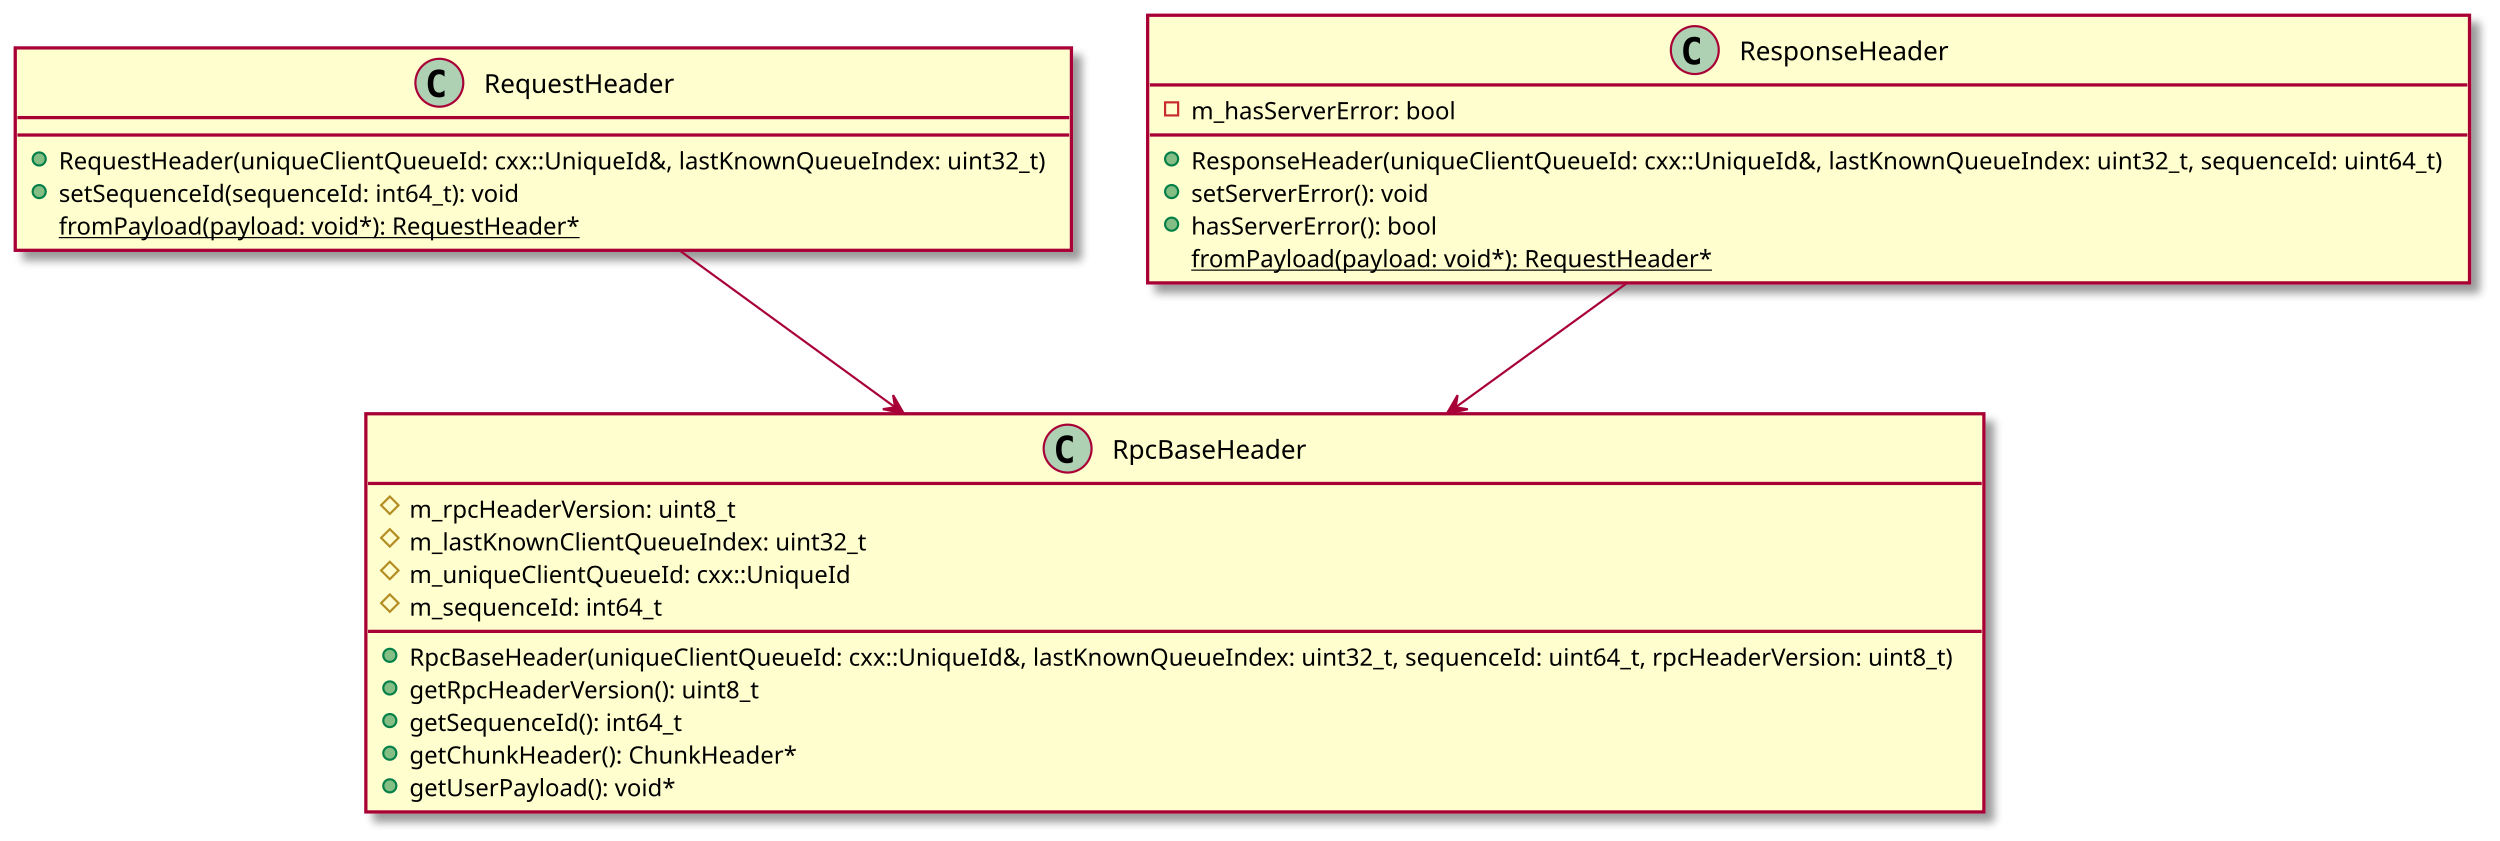
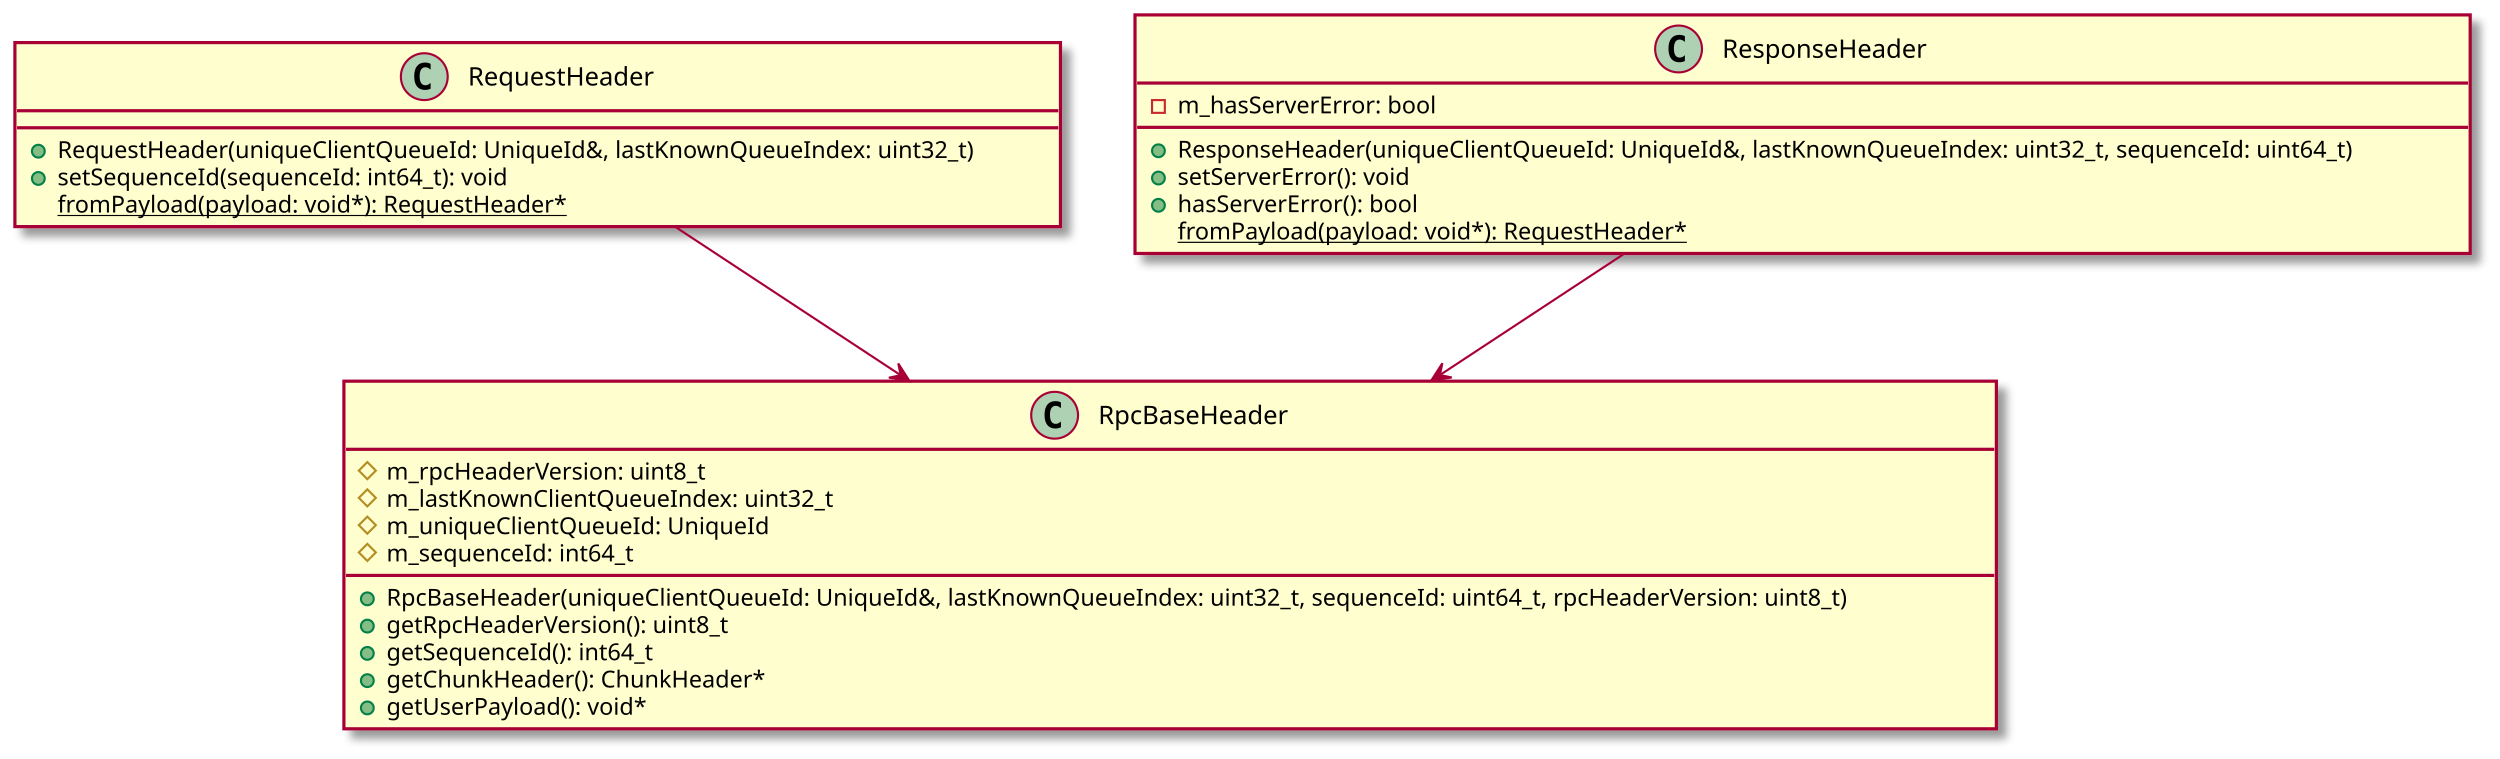
- <svg xmlns="http://www.w3.org/2000/svg" contentScriptType="application/ecmascript" contentStyleType="text/css" height="386px" preserveAspectRatio="none" style="width:1148px;height:386px;background:#EEEBDC;" version="1.1" viewBox="0 0 1148 386" width="1148px" zoomAndPan="magnify">
+ <svg xmlns="http://www.w3.org/2000/svg" contentScriptType="application/ecmascript" contentStyleType="text/css" height="356px" preserveAspectRatio="none" style="width:1174px;height:356px;background:#EEEBDC;" version="1.1" viewBox="0 0 1174 356" width="1174px" zoomAndPan="magnify">
  <defs>
-     <filter height="300%" id="f7dqw4qvvncgl" width="300%" x="-1" y="-1">
+     <filter height="300%" id="fpmlpsh2p28zp" width="300%" x="-1" y="-1">
      <feGaussianBlur result="blurOut" stdDeviation="2.0" />
      <feColorMatrix in="blurOut" result="blurOut2" type="matrix" values="0 0 0 0 0 0 0 0 0 0 0 0 0 0 0 0 0 0 .4 0" />
      <feOffset dx="4.0" dy="4.0" in="blurOut2" result="blurOut3" />
      <feBlend in="SourceGraphic" in2="blurOut3" mode="normal" />
    </filter>
  </defs>
  <g>
-     <rect codeLine="2" fill="#FEFECE" filter="url(#f7dqw4qvvncgl)" height="182.837" id="RpcBaseHeader" style="stroke:#A80036;stroke-width:1.5;" width="743" x="168" y="190" />
-     <ellipse cx="490.25" cy="206" fill="#ADD1B2" rx="11" ry="11" style="stroke:#A80036;stroke-width:1.0;" />
-     <path d="M490.047,212.734 Q487.562,212.734 486.234,211.094 Q484.922,209.422 484.922,206.312 Q484.922,203.188 486.234,201.531 Q487.562,199.875 490.047,199.875 Q490.766,199.875 491.422,200.031 Q492.062,200.188 492.625,200.484 L492.625,203.203 Q492.266,202.859 491.969,202.672 Q491.672,202.469 491.406,202.344 Q491.094,202.203 490.781,202.141 Q490.484,202.078 490.172,202.078 Q488.844,202.078 488.156,203.141 Q487.469,204.234 487.469,206.312 Q487.469,208.406 488.156,209.469 Q488.844,210.547 490.172,210.547 Q490.812,210.547 491.406,210.266 Q491.703,210.141 491.984,209.953 Q492.281,209.75 492.625,209.422 L492.625,212.141 Q492.047,212.438 491.406,212.594 Q490.781,212.734 490.047,212.734 Z " fill="#000000" />
-     <text fill="#000000" font-family="sans-serif" font-size="12" lengthAdjust="spacing" textLength="90" x="510.75" y="210.656">RpcBaseHeader</text>
-     <line style="stroke:#A80036;stroke-width:1.5;" x1="169" x2="910" y1="222" y2="222" />
-     <polygon fill="none" points="179,228,183,232,179,236,175,232" style="stroke:#B38D22;stroke-width:1.0;" />
-     <text fill="#000000" font-family="sans-serif" font-size="11" lengthAdjust="spacing" textLength="152" x="188" y="237.759">m_rpcHeaderVersion: uint8_t</text>
-     <polygon fill="none" points="179,242.982,183,246.982,179,250.982,175,246.982" style="stroke:#B38D22;stroke-width:1.0;" />
-     <text fill="#000000" font-family="sans-serif" font-size="11" lengthAdjust="spacing" textLength="213" x="188" y="252.741">m_lastKnownClientQueueIndex: uint32_t</text>
-     <polygon fill="none" points="179,257.964,183,261.964,179,265.964,175,261.964" style="stroke:#B38D22;stroke-width:1.0;" />
-     <text fill="#000000" font-family="sans-serif" font-size="11" lengthAdjust="spacing" textLength="206" x="188" y="267.723">m_uniqueClientQueueId: cxx::UniqueId</text>
-     <polygon fill="none" points="179,272.946,183,276.946,179,280.946,175,276.946" style="stroke:#B38D22;stroke-width:1.0;" />
-     <text fill="#000000" font-family="sans-serif" font-size="11" lengthAdjust="spacing" textLength="116" x="188" y="282.705">m_sequenceId: int64_t</text>
-     <line style="stroke:#A80036;stroke-width:1.5;" x1="169" x2="910" y1="289.928" y2="289.928" />
-     <ellipse cx="179" cy="300.928" fill="#84BE84" rx="3" ry="3" style="stroke:#038048;stroke-width:1.0;" />
-     <text fill="#000000" font-family="sans-serif" font-size="11" lengthAdjust="spacing" textLength="717" x="188" y="305.687">RpcBaseHeader(uniqueClientQueueId: cxx::UniqueId&amp;, lastKnownQueueIndex: uint32_t, sequenceId: uint64_t, rpcHeaderVersion: uint8_t)</text>
-     <ellipse cx="179" cy="315.909" fill="#84BE84" rx="3" ry="3" style="stroke:#038048;stroke-width:1.0;" />
-     <text fill="#000000" font-family="sans-serif" font-size="11" lengthAdjust="spacing" textLength="162" x="188" y="320.668">getRpcHeaderVersion(): uint8_t</text>
-     <ellipse cx="179" cy="330.891" fill="#84BE84" rx="3" ry="3" style="stroke:#038048;stroke-width:1.0;" />
-     <text fill="#000000" font-family="sans-serif" font-size="11" lengthAdjust="spacing" textLength="125" x="188" y="335.65">getSequenceId(): int64_t</text>
-     <ellipse cx="179" cy="345.873" fill="#84BE84" rx="3" ry="3" style="stroke:#038048;stroke-width:1.0;" />
-     <text fill="#000000" font-family="sans-serif" font-size="11" lengthAdjust="spacing" textLength="179" x="188" y="350.632">getChunkHeader(): ChunkHeader*</text>
-     <ellipse cx="179" cy="360.855" fill="#84BE84" rx="3" ry="3" style="stroke:#038048;stroke-width:1.0;" />
-     <text fill="#000000" font-family="sans-serif" font-size="11" lengthAdjust="spacing" textLength="124" x="188" y="365.614">getUserPayload(): void*</text>
-     <rect codeLine="14" fill="#FEFECE" filter="url(#f7dqw4qvvncgl)" height="92.946" id="RequestHeader" style="stroke:#A80036;stroke-width:1.5;" width="485" x="7" y="22" />
-     <ellipse cx="201.75" cy="38" fill="#ADD1B2" rx="11" ry="11" style="stroke:#A80036;stroke-width:1.0;" />
-     <path d="M201.547,44.734 Q199.062,44.734 197.734,43.094 Q196.422,41.422 196.422,38.312 Q196.422,35.188 197.734,33.531 Q199.062,31.875 201.547,31.875 Q202.266,31.875 202.922,32.031 Q203.562,32.188 204.125,32.484 L204.125,35.203 Q203.766,34.859 203.469,34.672 Q203.172,34.469 202.906,34.344 Q202.594,34.203 202.281,34.141 Q201.984,34.078 201.672,34.078 Q200.344,34.078 199.656,35.141 Q198.969,36.234 198.969,38.312 Q198.969,40.406 199.656,41.469 Q200.344,42.547 201.672,42.547 Q202.312,42.547 202.906,42.266 Q203.203,42.141 203.484,41.953 Q203.781,41.75 204.125,41.422 L204.125,44.141 Q203.547,44.438 202.906,44.594 Q202.281,44.734 201.547,44.734 Z " fill="#000000" />
-     <text fill="#000000" font-family="sans-serif" font-size="12" lengthAdjust="spacing" textLength="87" x="222.25" y="42.656">RequestHeader</text>
-     <line style="stroke:#A80036;stroke-width:1.5;" x1="8" x2="491" y1="54" y2="54" />
-     <line style="stroke:#A80036;stroke-width:1.5;" x1="8" x2="491" y1="62" y2="62" />
-     <ellipse cx="18" cy="73" fill="#84BE84" rx="3" ry="3" style="stroke:#038048;stroke-width:1.0;" />
-     <text fill="#000000" font-family="sans-serif" font-size="11" lengthAdjust="spacing" textLength="459" x="27" y="77.759">RequestHeader(uniqueClientQueueId: cxx::UniqueId&amp;, lastKnownQueueIndex: uint32_t)</text>
-     <ellipse cx="18" cy="87.982" fill="#84BE84" rx="3" ry="3" style="stroke:#038048;stroke-width:1.0;" />
-     <text fill="#000000" font-family="sans-serif" font-size="11" lengthAdjust="spacing" textLength="212" x="27" y="92.741">setSequenceId(sequenceId: int64_t): void</text>
-     <text fill="#000000" font-family="sans-serif" font-size="11" lengthAdjust="spacing" text-decoration="underline" textLength="243" x="27" y="107.723">fromPayload(payload: void*): RequestHeader*</text>
-     <rect codeLine="20" fill="#FEFECE" filter="url(#f7dqw4qvvncgl)" height="122.909" id="ResponseHeader" style="stroke:#A80036;stroke-width:1.5;" width="607" x="527" y="7" />
-     <ellipse cx="778.25" cy="23" fill="#ADD1B2" rx="11" ry="11" style="stroke:#A80036;stroke-width:1.0;" />
-     <path d="M778.047,29.734 Q775.562,29.734 774.234,28.094 Q772.922,26.422 772.922,23.312 Q772.922,20.188 774.234,18.531 Q775.562,16.875 778.047,16.875 Q778.766,16.875 779.422,17.031 Q780.062,17.188 780.625,17.484 L780.625,20.203 Q780.266,19.859 779.969,19.672 Q779.672,19.469 779.406,19.344 Q779.094,19.203 778.781,19.141 Q778.484,19.078 778.172,19.078 Q776.844,19.078 776.156,20.141 Q775.469,21.234 775.469,23.312 Q775.469,25.406 776.156,26.469 Q776.844,27.547 778.172,27.547 Q778.812,27.547 779.406,27.266 Q779.703,27.141 779.984,26.953 Q780.281,26.75 780.625,26.422 L780.625,29.141 Q780.047,29.438 779.406,29.594 Q778.781,29.734 778.047,29.734 Z " fill="#000000" />
-     <text fill="#000000" font-family="sans-serif" font-size="12" lengthAdjust="spacing" textLength="96" x="798.75" y="27.656">ResponseHeader</text>
-     <line style="stroke:#A80036;stroke-width:1.5;" x1="528" x2="1133" y1="39" y2="39" />
-     <rect fill="none" height="6" style="stroke:#C82930;stroke-width:1.0;" width="6" x="535" y="47" />
-     <text fill="#000000" font-family="sans-serif" font-size="11" lengthAdjust="spacing" textLength="125" x="547" y="54.759">m_hasServerError: bool</text>
-     <line style="stroke:#A80036;stroke-width:1.5;" x1="528" x2="1133" y1="61.982" y2="61.982" />
-     <ellipse cx="538" cy="72.982" fill="#84BE84" rx="3" ry="3" style="stroke:#038048;stroke-width:1.0;" />
-     <text fill="#000000" font-family="sans-serif" font-size="11" lengthAdjust="spacing" textLength="581" x="547" y="77.741">ResponseHeader(uniqueClientQueueId: cxx::UniqueId&amp;, lastKnownQueueIndex: uint32_t, sequenceId: uint64_t)</text>
-     <ellipse cx="538" cy="87.964" fill="#84BE84" rx="3" ry="3" style="stroke:#038048;stroke-width:1.0;" />
-     <text fill="#000000" font-family="sans-serif" font-size="11" lengthAdjust="spacing" textLength="112" x="547" y="92.723">setServerError(): void</text>
-     <ellipse cx="538" cy="102.946" fill="#84BE84" rx="3" ry="3" style="stroke:#038048;stroke-width:1.0;" />
-     <text fill="#000000" font-family="sans-serif" font-size="11" lengthAdjust="spacing" textLength="116" x="547" y="107.705">hasServerError(): bool</text>
-     <text fill="#000000" font-family="sans-serif" font-size="11" lengthAdjust="spacing" text-decoration="underline" textLength="243" x="547" y="122.686">fromPayload(payload: void*): RequestHeader*</text>
-     <path codeLine="28" d="M312.07,115.02 C341.03,136.1 376.56,161.95 410.85,186.9 " fill="none" id="RequestHeader-to-RpcBaseHeader" style="stroke:#A80036;stroke-width:1.0;" />
-     <polygon fill="#A80036" points="415.03,189.94,410.108,181.409,410.988,186.997,405.4,187.877,415.03,189.94" style="stroke:#A80036;stroke-width:1.0;" />
-     <path codeLine="29" d="M746.72,130.25 C722.34,147.93 695.11,167.67 668.62,186.88 " fill="none" id="ResponseHeader-to-RpcBaseHeader" style="stroke:#A80036;stroke-width:1.0;" />
-     <polygon fill="#A80036" points="664.38,189.95,674.019,187.926,668.434,187.024,669.336,181.439,664.38,189.95" style="stroke:#A80036;stroke-width:1.0;" />
+     <rect codeLine="2" fill="#FEFECE" filter="url(#fpmlpsh2p28zp)" height="163.242" id="RpcBaseHeader" style="stroke:#A80036;stroke-width:1.5;" width="776" x="161.5" y="179" />
+     <ellipse cx="495.25" cy="195" fill="#ADD1B2" rx="11" ry="11" style="stroke:#A80036;stroke-width:1.0;" />
+     <path d="M498.219,200.641 Q497.641,200.938 497,201.078 Q496.359,201.234 495.656,201.234 Q493.156,201.234 491.828,199.594 Q490.516,197.938 490.516,194.812 Q490.516,191.688 491.828,190.031 Q493.156,188.375 495.656,188.375 Q496.359,188.375 497,188.531 Q497.656,188.688 498.219,188.984 L498.219,191.703 Q497.594,191.125 497,190.859 Q496.406,190.578 495.781,190.578 Q494.438,190.578 493.75,191.656 Q493.062,192.719 493.062,194.812 Q493.062,196.906 493.75,197.984 Q494.438,199.047 495.781,199.047 Q496.406,199.047 497,198.781 Q497.594,198.5 498.219,197.922 L498.219,200.641 Z " fill="#000000" />
+     <text fill="#000000" font-family="sans-serif" font-size="12" lengthAdjust="spacing" textLength="100" x="515.75" y="199.154">RpcBaseHeader</text>
+     <line style="stroke:#A80036;stroke-width:1.5;" x1="162.5" x2="936.5" y1="211" y2="211" />
+     <polygon fill="none" points="172.5,217,176.5,221,172.5,225,168.5,221" style="stroke:#B38D22;stroke-width:1.0;" />
+     <text fill="#000000" font-family="sans-serif" font-size="11" lengthAdjust="spacing" textLength="165" x="181.5" y="225.21">m_rpcHeaderVersion: uint8_t</text>
+     <polygon fill="none" points="172.5,229.805,176.5,233.805,172.5,237.805,168.5,233.805" style="stroke:#B38D22;stroke-width:1.0;" />
+     <text fill="#000000" font-family="sans-serif" font-size="11" lengthAdjust="spacing" textLength="227" x="181.5" y="238.015">m_lastKnownClientQueueIndex: uint32_t</text>
+     <polygon fill="none" points="172.5,242.609,176.5,246.609,172.5,250.609,168.5,246.609" style="stroke:#B38D22;stroke-width:1.0;" />
+     <text fill="#000000" font-family="sans-serif" font-size="11" lengthAdjust="spacing" textLength="191" x="181.5" y="250.82">m_uniqueClientQueueId: UniqueId</text>
+     <polygon fill="none" points="172.5,255.414,176.5,259.414,172.5,263.414,168.5,259.414" style="stroke:#B38D22;stroke-width:1.0;" />
+     <text fill="#000000" font-family="sans-serif" font-size="11" lengthAdjust="spacing" textLength="128" x="181.5" y="263.625">m_sequenceId: int64_t</text>
+     <line style="stroke:#A80036;stroke-width:1.5;" x1="162.5" x2="936.5" y1="270.219" y2="270.219" />
+     <ellipse cx="172.5" cy="281.219" fill="#84BE84" rx="3" ry="3" style="stroke:#038048;stroke-width:1.0;" />
+     <text fill="#000000" font-family="sans-serif" font-size="11" lengthAdjust="spacing" textLength="750" x="181.5" y="284.429">RpcBaseHeader(uniqueClientQueueId: UniqueId&amp;, lastKnownQueueIndex: uint32_t, sequenceId: uint64_t, rpcHeaderVersion: uint8_t)</text>
+     <ellipse cx="172.5" cy="294.023" fill="#84BE84" rx="3" ry="3" style="stroke:#038048;stroke-width:1.0;" />
+     <text fill="#000000" font-family="sans-serif" font-size="11" lengthAdjust="spacing" textLength="176" x="181.5" y="297.234">getRpcHeaderVersion(): uint8_t</text>
+     <ellipse cx="172.5" cy="306.828" fill="#84BE84" rx="3" ry="3" style="stroke:#038048;stroke-width:1.0;" />
+     <text fill="#000000" font-family="sans-serif" font-size="11" lengthAdjust="spacing" textLength="138" x="181.5" y="310.039">getSequenceId(): int64_t</text>
+     <ellipse cx="172.5" cy="319.633" fill="#84BE84" rx="3" ry="3" style="stroke:#038048;stroke-width:1.0;" />
+     <text fill="#000000" font-family="sans-serif" font-size="11" lengthAdjust="spacing" textLength="192" x="181.5" y="322.843">getChunkHeader(): ChunkHeader*</text>
+     <ellipse cx="172.5" cy="332.438" fill="#84BE84" rx="3" ry="3" style="stroke:#038048;stroke-width:1.0;" />
+     <text fill="#000000" font-family="sans-serif" font-size="11" lengthAdjust="spacing" textLength="134" x="181.5" y="335.648">getUserPayload(): void*</text>
+     <rect codeLine="14" fill="#FEFECE" filter="url(#fpmlpsh2p28zp)" height="86.414" id="RequestHeader" style="stroke:#A80036;stroke-width:1.5;" width="491" x="7" y="20" />
+     <ellipse cx="199.25" cy="36" fill="#ADD1B2" rx="11" ry="11" style="stroke:#A80036;stroke-width:1.0;" />
+     <path d="M202.219,41.641 Q201.641,41.938 201,42.078 Q200.359,42.234 199.656,42.234 Q197.156,42.234 195.828,40.594 Q194.516,38.938 194.516,35.812 Q194.516,32.688 195.828,31.031 Q197.156,29.375 199.656,29.375 Q200.359,29.375 201,29.531 Q201.656,29.688 202.219,29.984 L202.219,32.703 Q201.594,32.125 201,31.859 Q200.406,31.578 199.781,31.578 Q198.438,31.578 197.75,32.656 Q197.062,33.719 197.062,35.812 Q197.062,37.906 197.75,38.984 Q198.438,40.047 199.781,40.047 Q200.406,40.047 201,39.781 Q201.594,39.5 202.219,38.922 L202.219,41.641 Z " fill="#000000" />
+     <text fill="#000000" font-family="sans-serif" font-size="12" lengthAdjust="spacing" textLength="98" x="219.75" y="40.154">RequestHeader</text>
+     <line style="stroke:#A80036;stroke-width:1.5;" x1="8" x2="497" y1="52" y2="52" />
+     <line style="stroke:#A80036;stroke-width:1.5;" x1="8" x2="497" y1="60" y2="60" />
+     <ellipse cx="18" cy="71" fill="#84BE84" rx="3" ry="3" style="stroke:#038048;stroke-width:1.0;" />
+     <text fill="#000000" font-family="sans-serif" font-size="11" lengthAdjust="spacing" textLength="465" x="27" y="74.21">RequestHeader(uniqueClientQueueId: UniqueId&amp;, lastKnownQueueIndex: uint32_t)</text>
+     <ellipse cx="18" cy="83.805" fill="#84BE84" rx="3" ry="3" style="stroke:#038048;stroke-width:1.0;" />
+     <text fill="#000000" font-family="sans-serif" font-size="11" lengthAdjust="spacing" textLength="234" x="27" y="87.015">setSequenceId(sequenceId: int64_t): void</text>
+     <text fill="#000000" font-family="sans-serif" font-size="11" lengthAdjust="spacing" text-decoration="underline" textLength="261" x="27" y="99.82">fromPayload(payload: void*): RequestHeader*</text>
+     <rect codeLine="20" fill="#FEFECE" filter="url(#fpmlpsh2p28zp)" height="112.023" id="ResponseHeader" style="stroke:#A80036;stroke-width:1.5;" width="627" x="533" y="7" />
+     <ellipse cx="788.25" cy="23" fill="#ADD1B2" rx="11" ry="11" style="stroke:#A80036;stroke-width:1.0;" />
+     <path d="M791.219,28.641 Q790.641,28.938 790,29.078 Q789.359,29.234 788.656,29.234 Q786.156,29.234 784.828,27.594 Q783.516,25.938 783.516,22.812 Q783.516,19.688 784.828,18.031 Q786.156,16.375 788.656,16.375 Q789.359,16.375 790,16.531 Q790.656,16.688 791.219,16.984 L791.219,19.703 Q790.594,19.125 790,18.859 Q789.406,18.578 788.781,18.578 Q787.438,18.578 786.75,19.656 Q786.062,20.719 786.062,22.812 Q786.062,24.906 786.75,25.984 Q787.438,27.047 788.781,27.047 Q789.406,27.047 790,26.781 Q790.594,26.5 791.219,25.922 L791.219,28.641 Z " fill="#000000" />
+     <text fill="#000000" font-family="sans-serif" font-size="12" lengthAdjust="spacing" textLength="108" x="808.75" y="27.154">ResponseHeader</text>
+     <line style="stroke:#A80036;stroke-width:1.5;" x1="534" x2="1159" y1="39" y2="39" />
+     <rect fill="none" height="6" style="stroke:#C82930;stroke-width:1.0;" width="6" x="541" y="47" />
+     <text fill="#000000" font-family="sans-serif" font-size="11" lengthAdjust="spacing" textLength="137" x="553" y="53.21">m_hasServerError: bool</text>
+     <line style="stroke:#A80036;stroke-width:1.5;" x1="534" x2="1159" y1="59.805" y2="59.805" />
+     <ellipse cx="544" cy="70.805" fill="#84BE84" rx="3" ry="3" style="stroke:#038048;stroke-width:1.0;" />
+     <text fill="#000000" font-family="sans-serif" font-size="11" lengthAdjust="spacing" textLength="601" x="553" y="74.015">ResponseHeader(uniqueClientQueueId: UniqueId&amp;, lastKnownQueueIndex: uint32_t, sequenceId: uint64_t)</text>
+     <ellipse cx="544" cy="83.609" fill="#84BE84" rx="3" ry="3" style="stroke:#038048;stroke-width:1.0;" />
+     <text fill="#000000" font-family="sans-serif" font-size="11" lengthAdjust="spacing" textLength="124" x="553" y="86.82">setServerError(): void</text>
+     <ellipse cx="544" cy="96.414" fill="#84BE84" rx="3" ry="3" style="stroke:#038048;stroke-width:1.0;" />
+     <text fill="#000000" font-family="sans-serif" font-size="11" lengthAdjust="spacing" textLength="128" x="553" y="99.624">hasServerError(): bool</text>
+     <text fill="#000000" font-family="sans-serif" font-size="11" lengthAdjust="spacing" text-decoration="underline" textLength="261" x="553" y="112.429">fromPayload(payload: void*): RequestHeader*</text>
+     <path codeLine="28" d="M316.58,106.18 C347.63,126.62 386.06,151.91 422.69,176.03 " fill="none" id="RequestHeader-to-RpcBaseHeader" style="stroke:#A80036;stroke-width:1.0;" />
+     <polygon fill="#A80036" points="427.14,178.96,421.818,170.673,422.962,176.213,417.422,177.358,427.14,178.96" style="stroke:#A80036;stroke-width:1.0;" />
+     <path codeLine="29" d="M762.58,119.24 C735.77,136.89 705.47,156.83 676.31,176.03 " fill="none" id="ResponseHeader-to-RpcBaseHeader" style="stroke:#A80036;stroke-width:1.0;" />
+     <polygon fill="#A80036" points="672.01,178.86,681.728,177.258,676.188,176.113,677.332,170.573,672.01,178.86" style="stroke:#A80036;stroke-width:1.0;" />
  </g>
</svg>
